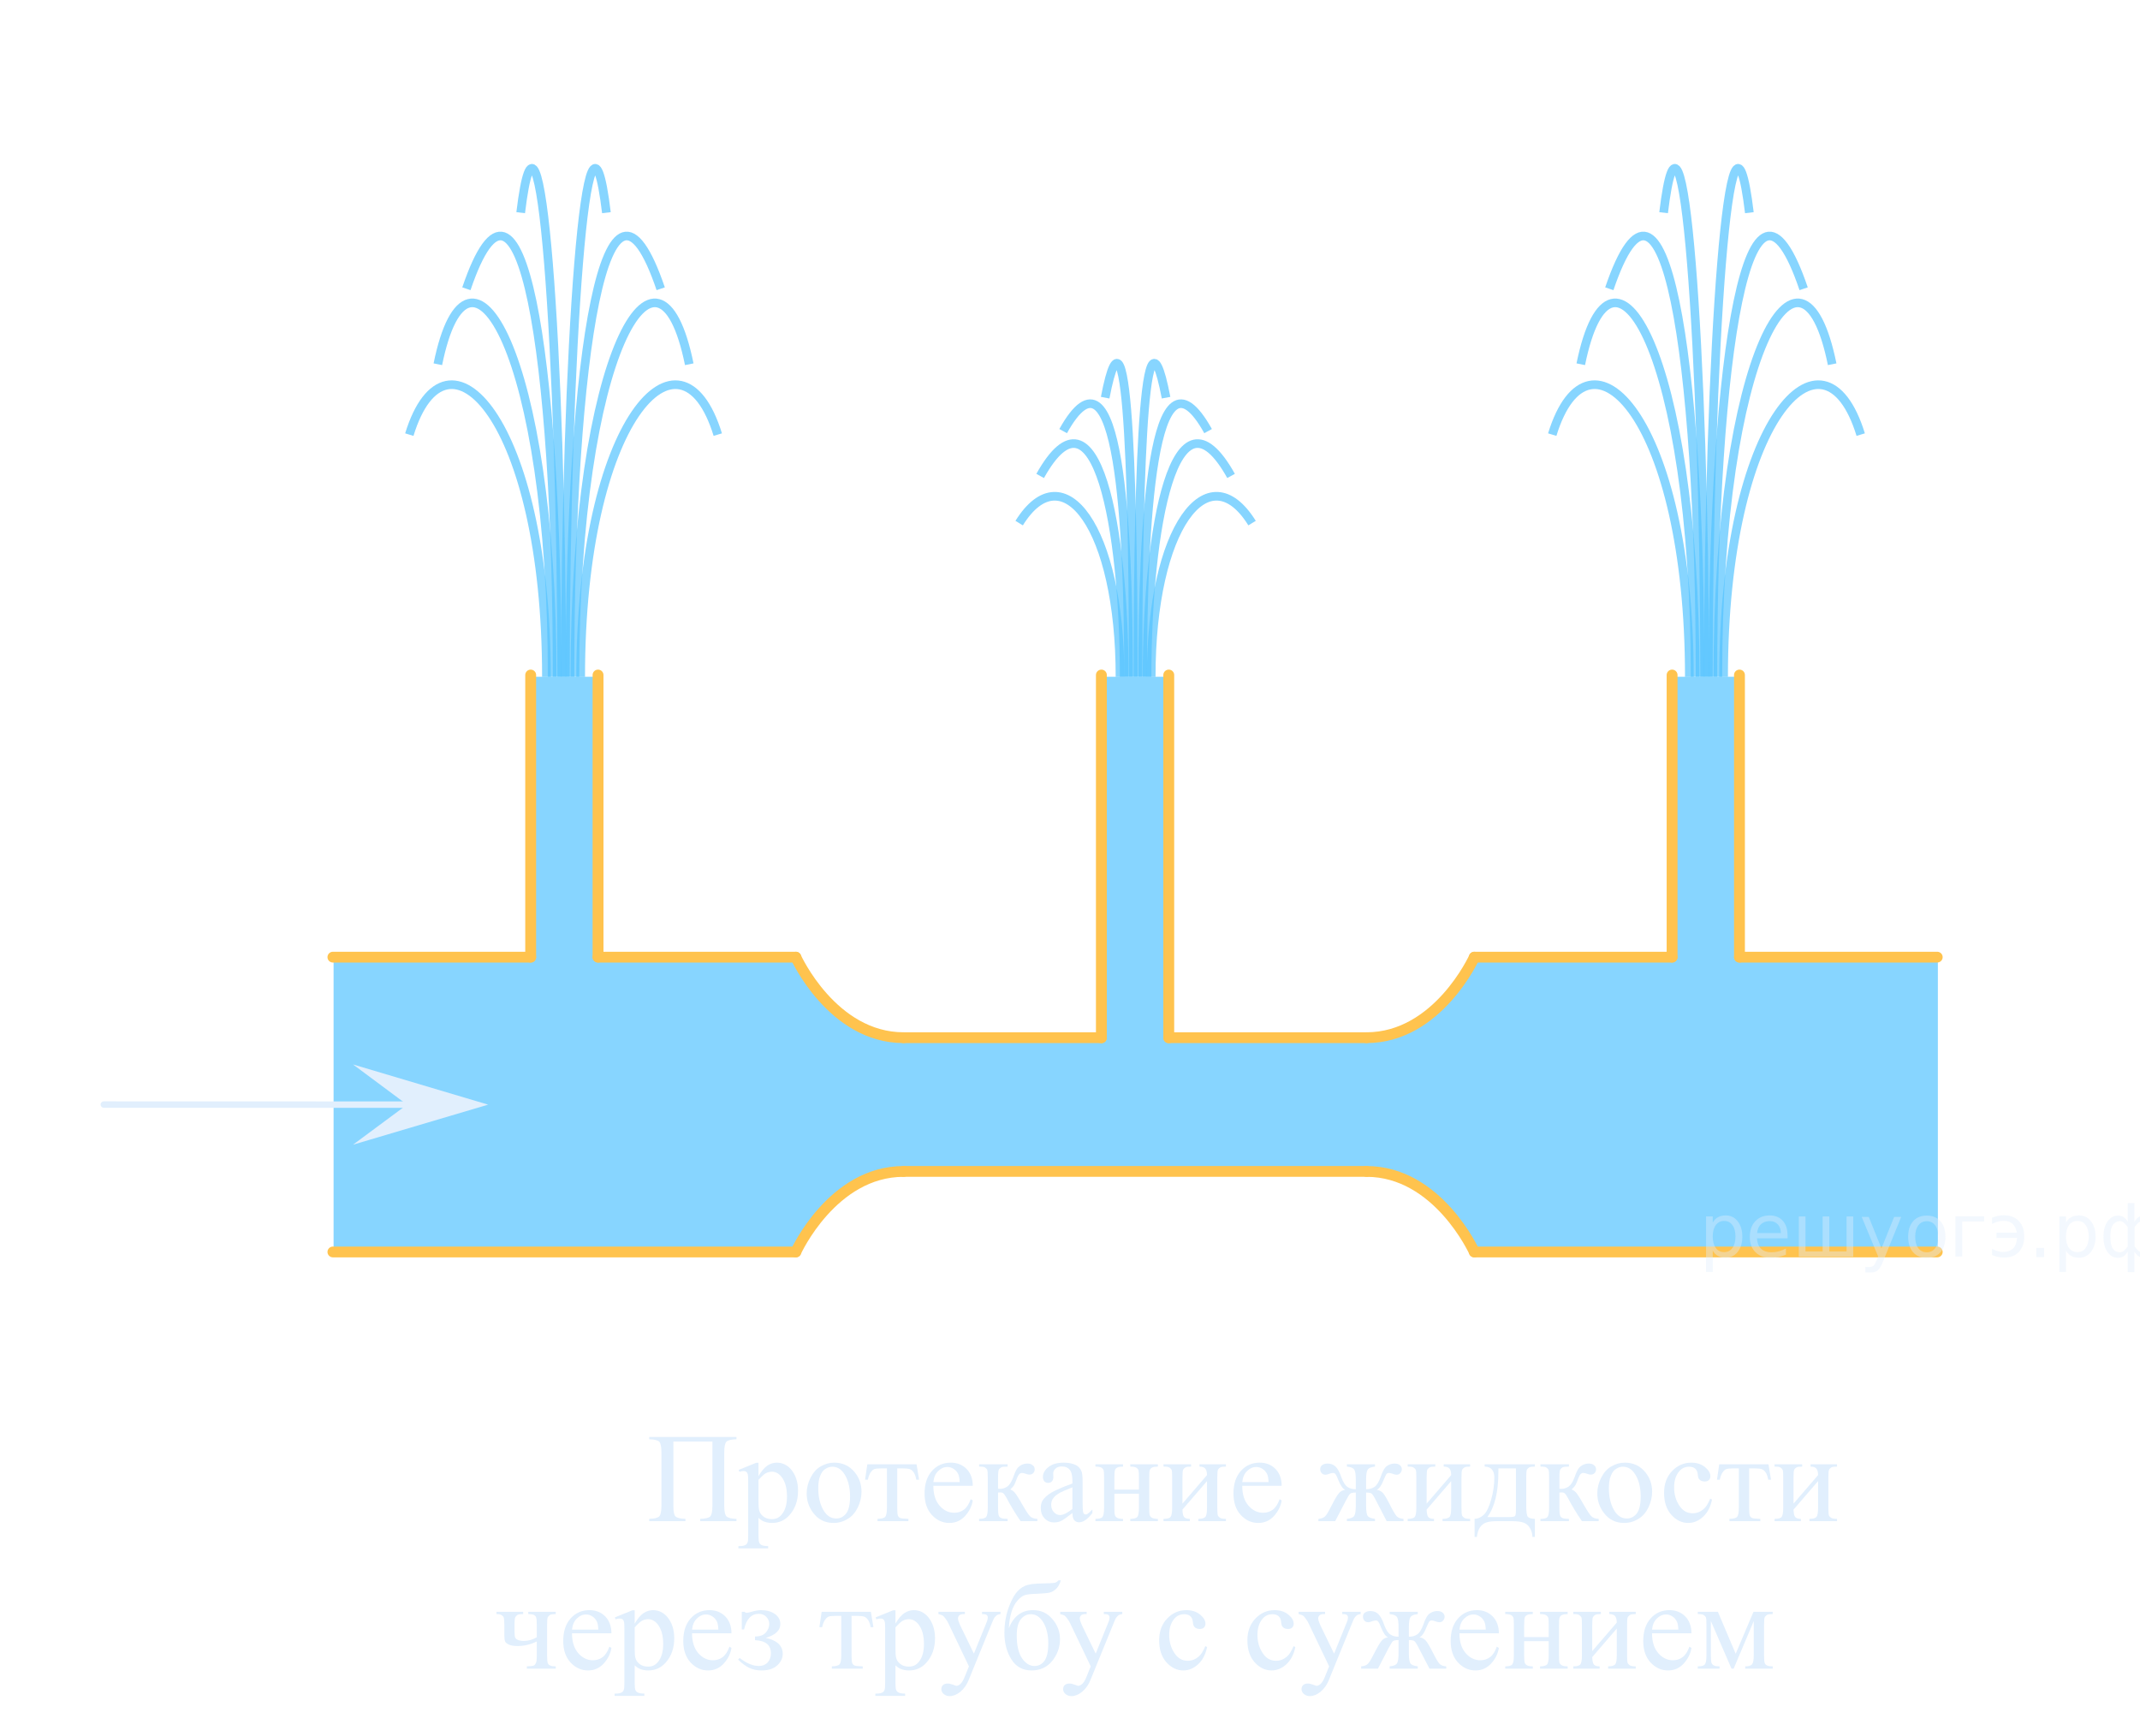
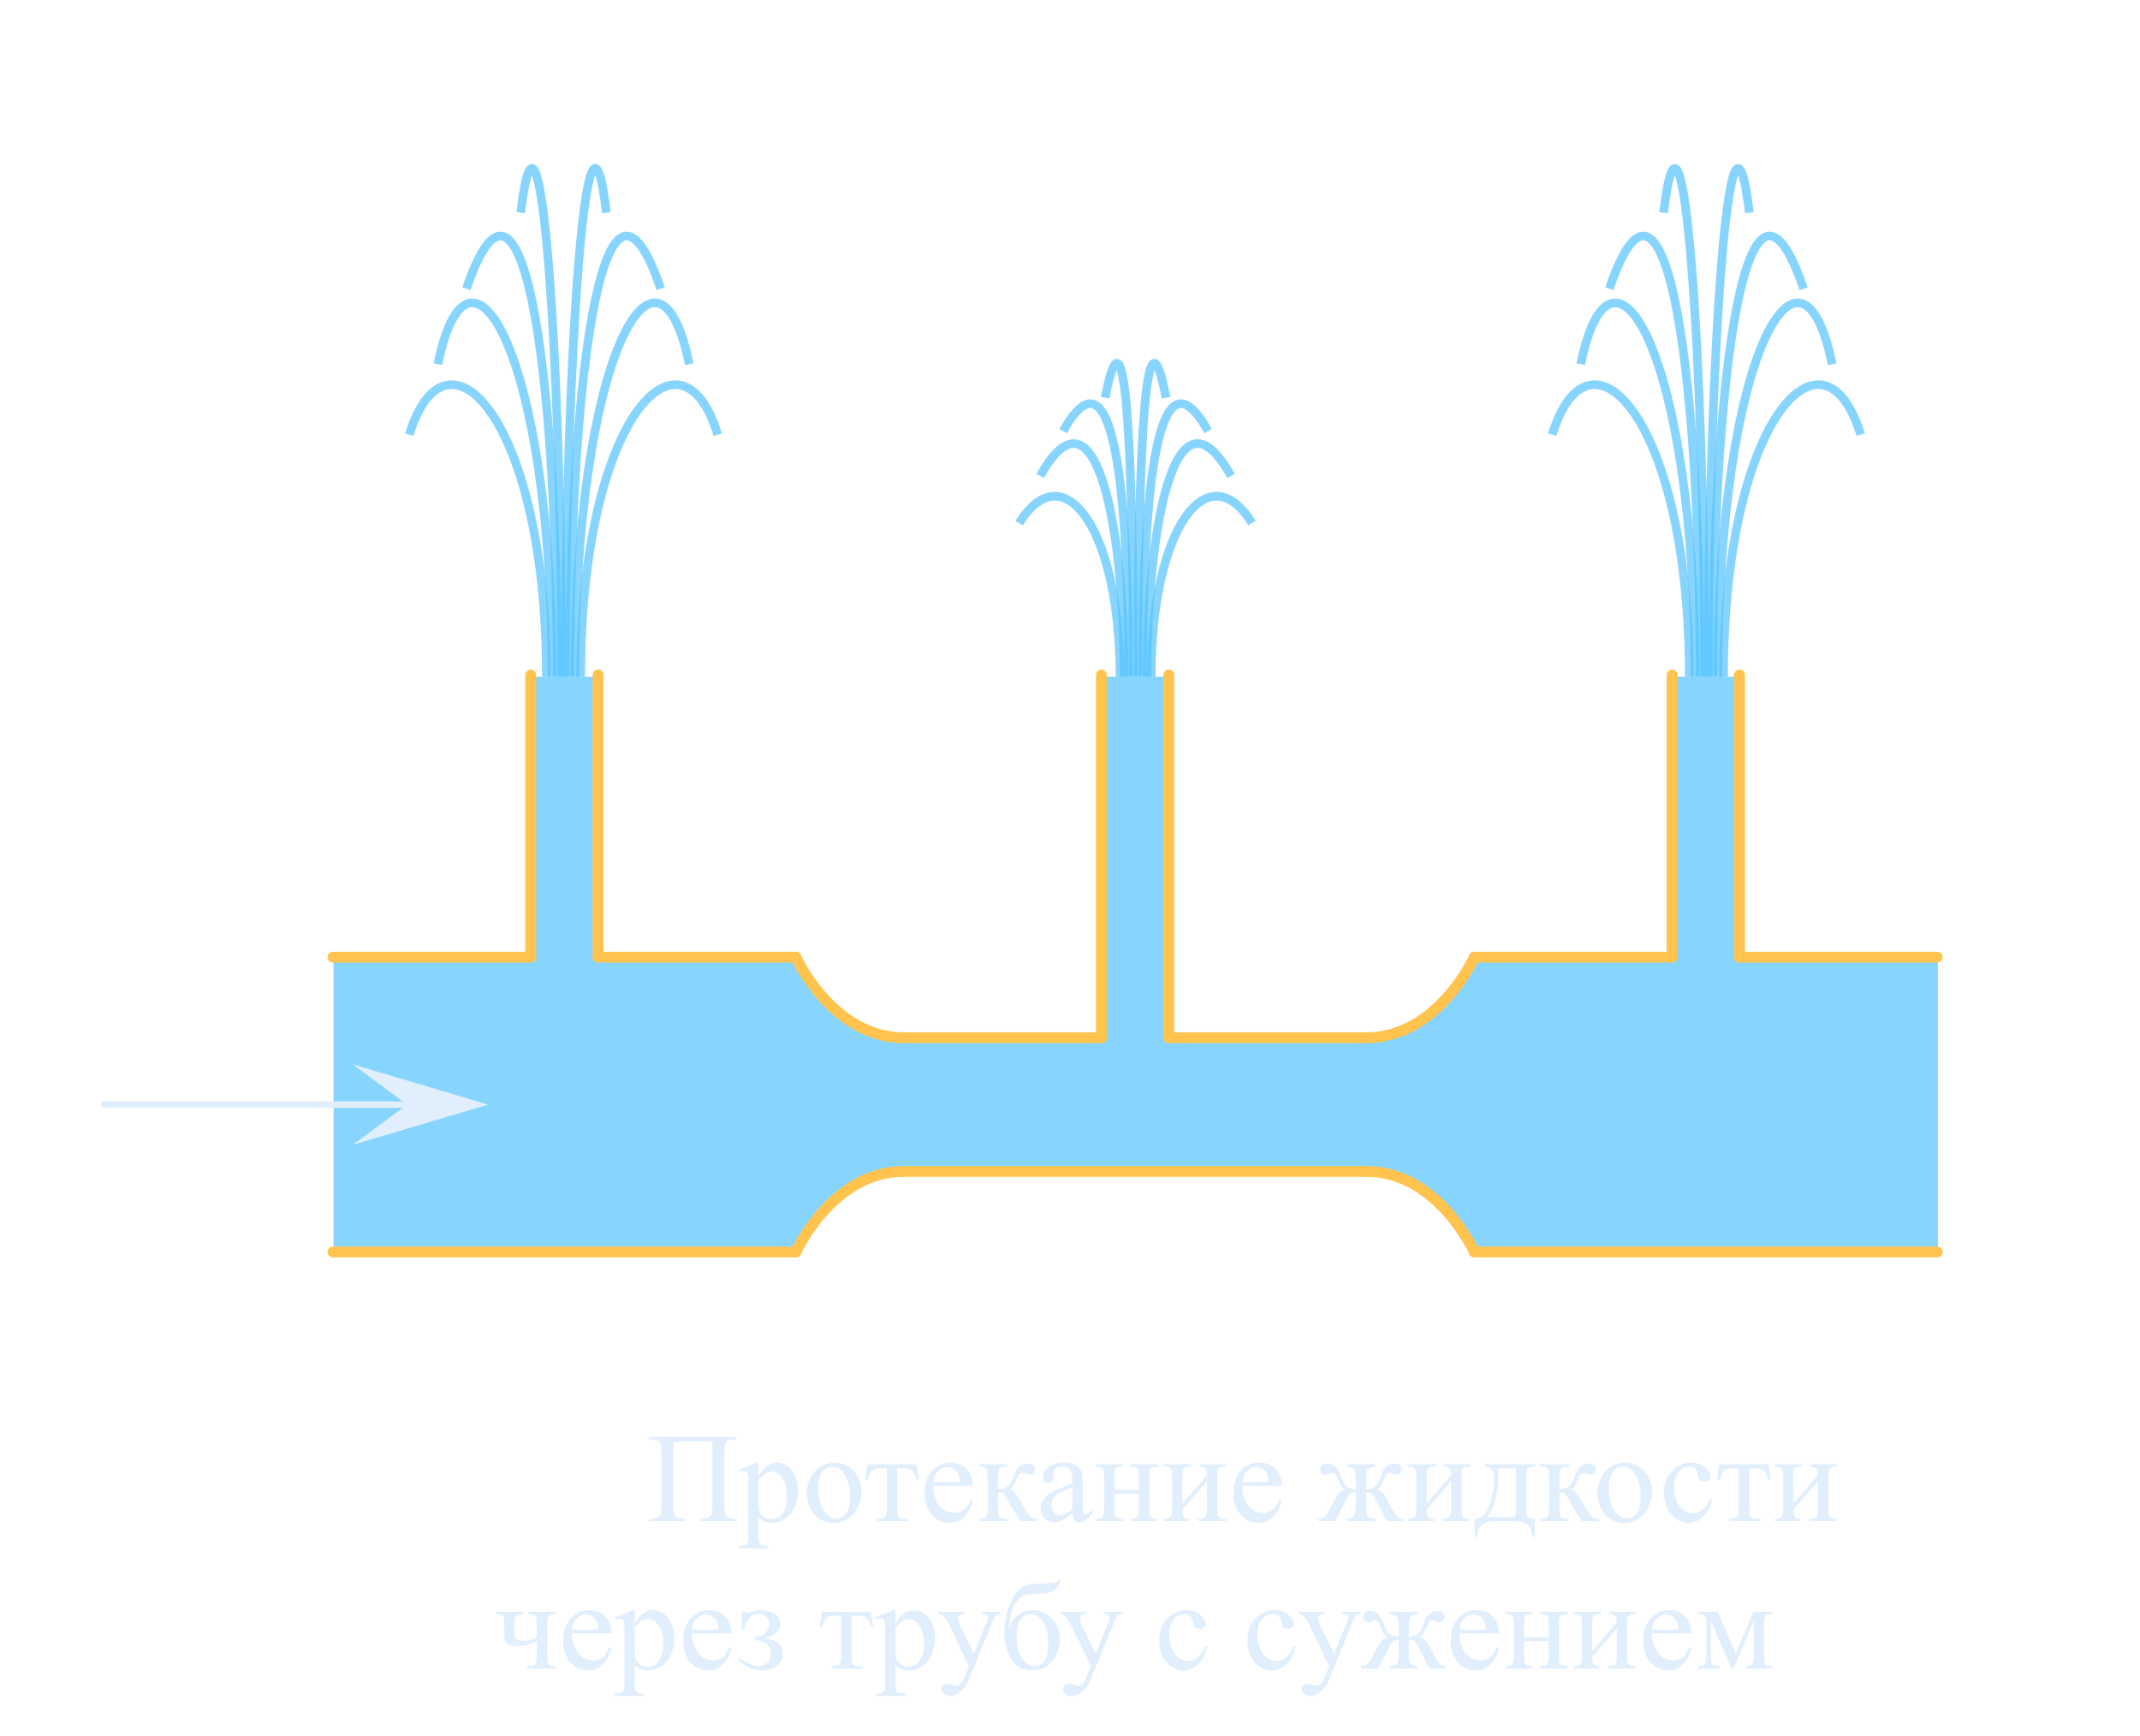
<svg xmlns="http://www.w3.org/2000/svg" xmlns:xlink="http://www.w3.org/1999/xlink" version="1.1" width="555" height="450" viewBox="0 0 185 150" fill="#e1effd">
  <defs>
    <clipPath id="clip_1">
      <path transform="matrix(1,0,0,-1,-200,596.92)" d="M200 446.92H385V596.92H200Z" clip-rule="evenodd" />
    </clipPath>
    <clipPath id="clip_2">
      <path transform="matrix(.24,0,0,.24,-200,-245)" d="M118.75 118.75H2362.793V3390.82H118.75Z" clip-rule="evenodd" />
    </clipPath>
    <clipPath id="clip_3">
      <path transform="matrix(.24,0,0,.24,-200,-245)" d="M118.75 118.75H2362.793V3390.82H118.75Z" />
    </clipPath>
    <clipPath id="clip_4">
      <path transform="matrix(.24,0,0,.24,-200,-245)" d="M503.125 170.312C503.125 167.204 503.72 164.215 504.909 161.343 506.098 158.472 507.792 155.937 509.99 153.74 512.187 151.542 514.722 149.848 517.593 148.659 520.465 147.47 523.454 146.875 526.562 146.875 529.67 146.875 532.66 147.47 535.532 148.659 538.403 149.848 540.938 151.542 543.135 153.74 545.333 155.937 547.026 158.472 548.216 161.343 549.405 164.215 550 167.204 550 170.312 550 173.421 549.405 176.41 548.216 179.282 547.026 182.153 545.333 184.688 543.135 186.885 540.938 189.083 538.403 190.777 535.532 191.966 532.66 193.155 529.67 193.75 526.562 193.75 523.454 193.75 520.465 193.155 517.593 191.966 514.722 190.777 512.187 189.083 509.99 186.885 507.792 184.688 506.098 182.153 504.909 179.282 503.72 176.41 503.125 173.421 503.125 170.312Z" />
    </clipPath>
    <clipPath id="clip_5">
      <path transform="matrix(.24,0,0,.24,-200,-245)" d="M118.75 118.75H2362.793V3390.82H118.75Z" clip-rule="evenodd" />
    </clipPath>
    <clipPath id="clip_6">
      <path transform="matrix(.24,0,0,.24,-200,-245)" d="M1018.75 675H1465.625V781.25H1018.75Z" clip-rule="evenodd" />
    </clipPath>
    <clipPath id="clip_7">
      <path transform="matrix(.24,0,0,.24,-200,-245)" d="M118.75 118.75H2362.793V3390.82H118.75Z" clip-rule="evenodd" />
    </clipPath>
    <clipPath id="clip_8">
      <path transform="matrix(.24,0,0,.24,-200,-245)" d="M850 1056.25H1634.375V1496.875H850Z" clip-rule="evenodd" />
    </clipPath>
    <clipPath id="clip_9">
      <path transform="matrix(.24,0,0,.24,-200,-245)" d="M118.75 118.75H2362.793V3390.82H118.75Z" clip-rule="evenodd" />
    </clipPath>
    <path id="font_10_585" d="M.515 .626H.208V.121C.208 .077 .213 .049 .224 .038 .236 .026 .262 .019 .303 .018V0H.018V.018C.059 .019 .085 .026 .097 .038 .108 .049 .114 .077 .114 .121V.542C.114 .585 .108 .613 .097 .625 .085 .636 .059 .643 .018 .644V.662H.704V.644C.663 .643 .637 .636 .625 .625 .614 .613 .608 .585 .608 .542V.121C.608 .077 .614 .049 .625 .038 .637 .026 .663 .019 .704 .018V0H.419V.018C.46 .019 .486 .026 .498 .037 .509 .049 .515 .077 .515 .121V.626Z" />
    <path id="font_10_618" d="M-.001 .403 .137 .459H.155V.354C.178 .394 .202 .421 .225 .437 .248 .452 .273 .46 .298 .46 .343 .46 .381 .442 .411 .407 .447 .364 .466 .308 .466 .239 .466 .162 .444 .099 .399 .048 .363 .007 .317-.014 .262-.014 .238-.014 .217-.01 .199-.003 .186 .001 .172 .011 .155 .026V-.11C.155-.141 .157-.16 .161-.169 .165-.177 .171-.184 .18-.188 .19-.193 .207-.196 .231-.196V-.214H-.003V-.196H.009C.027-.196 .042-.193 .055-.186 .061-.182 .066-.176 .069-.168 .073-.16 .074-.14 .074-.107V.316C.074 .345 .073 .363 .07 .371 .068 .379 .064 .385 .058 .389 .052 .393 .044 .394 .035 .394 .027 .394 .017 .392 .005 .388L-.001 .403M.155 .325V.158C.155 .122 .157 .098 .16 .087 .164 .068 .175 .051 .193 .037 .211 .023 .233 .016 .26 .016 .293 .016 .319 .028 .339 .054 .366 .087 .379 .133 .379 .194 .379 .262 .364 .314 .334 .351 .313 .376 .288 .389 .26 .389 .244 .389 .229 .385 .213 .377 .202 .372 .182 .354 .155 .325Z" />
    <path id="font_10_616" d="M.25 .46C.318 .46 .372 .434 .413 .383 .448 .339 .465 .289 .465 .232 .465 .192 .456 .151 .437 .11 .417 .069 .391 .038 .357 .018 .323-.003 .286-.014 .245-.014 .177-.014 .124 .013 .084 .067 .05 .112 .034 .163 .034 .219 .034 .26 .044 .301 .064 .341 .085 .382 .111 .412 .145 .431 .178 .45 .213 .46 .25 .46M.235 .428C.218 .428 .2 .423 .183 .412 .165 .402 .151 .384 .141 .358 .13 .333 .125 .3 .125 .259 .125 .194 .137 .138 .163 .091 .189 .044 .223 .021 .266 .021 .297 .021 .323 .034 .344 .06 .364 .086 .375 .13 .375 .194 .375 .273 .357 .335 .323 .381 .3 .412 .271 .428 .235 .428Z" />
    <path id="font_10_3" d="M0 0Z" />
    <path id="font_10_620" d="M.024 .447H.411L.431 .326H.409C.405 .35 .398 .369 .389 .383 .38 .396 .37 .405 .358 .409 .346 .413 .326 .415 .298 .415H.259V.105C.259 .072 .261 .051 .265 .042 .269 .033 .276 .027 .285 .024 .294 .021 .315 .019 .347 .018V0H.104V.018C.135 .019 .155 .024 .164 .033 .173 .043 .178 .067 .178 .105V.415H.138C.11 .415 .091 .413 .081 .41 .07 .407 .061 .398 .052 .386 .042 .373 .034 .353 .028 .326H.006L.024 .447Z" />
    <path id="font_10_607" d="M.106 .278C.106 .212 .122 .16 .155 .122 .187 .085 .226 .066 .27 .066 .299 .066 .324 .074 .346 .09 .368 .106 .386 .134 .4 .173L.416 .163C.409 .118 .389 .078 .356 .041 .323 .005 .282-.014 .232-.014 .179-.014 .133 .007 .094 .049 .056 .091 .037 .147 .037 .217 .037 .294 .057 .353 .096 .396 .135 .439 .184 .46 .244 .46 .294 .46 .335 .443 .367 .411 .399 .378 .416 .334 .416 .278H.106M.106 .307H.313C.312 .335 .308 .355 .303 .367 .295 .385 .283 .4 .267 .41 .251 .421 .234 .426 .216 .426 .189 .426 .165 .415 .144 .394 .122 .373 .11 .344 .106 .307Z" />
    <path id="font_10_612" d="M.48 0H.348C.307 .06 .27 .121 .237 .184 .229 .198 .222 .209 .216 .216 .209 .223 .201 .226 .189 .226 .186 .226 .179 .226 .171 .225V.105C.171 .073 .173 .052 .177 .043 .18 .034 .187 .028 .197 .024 .207 .02 .223 .018 .246 .018V0H.022V.018C.051 .018 .07 .023 .078 .034 .086 .045 .09 .068 .09 .105V.343C.09 .378 .089 .398 .085 .405 .081 .411 .076 .417 .068 .422 .061 .427 .046 .429 .022 .429V.447H.246V.429C.219 .429 .202 .427 .196 .423 .19 .419 .184 .415 .179 .409 .174 .403 .171 .381 .171 .343V.255C.178 .254 .183 .254 .186 .254 .206 .254 .225 .26 .242 .271 .259 .282 .275 .306 .289 .342 .301 .377 .312 .4 .32 .412 .328 .424 .34 .434 .355 .442 .37 .449 .385 .453 .401 .453 .419 .453 .433 .449 .443 .44 .454 .432 .459 .421 .459 .407 .459 .396 .455 .386 .448 .378 .44 .37 .43 .366 .417 .366 .409 .366 .4 .368 .39 .372 .376 .377 .366 .379 .358 .379 .343 .379 .331 .367 .321 .341 .31 .311 .302 .292 .297 .283 .292 .275 .282 .263 .267 .249 .277 .246 .288 .239 .3 .227 .312 .214 .334 .18 .366 .123 .392 .078 .411 .049 .424 .037 .437 .025 .456 .019 .48 .018V0Z" />
    <path id="font_10_602" d="M.285 .064C.239 .029 .21 .008 .198 .003 .181-.006 .162-.01 .142-.01 .111-.01 .086 .001 .066 .022 .046 .043 .036 .071 .036 .105 .036 .127 .041 .146 .05 .162 .064 .184 .087 .205 .12 .225 .153 .244 .208 .268 .285 .296V.313C.285 .358 .278 .389 .263 .405 .249 .422 .229 .43 .202 .43 .181 .43 .165 .425 .153 .414 .14 .403 .134 .39 .134 .376L.135 .347C.135 .333 .131 .321 .124 .313 .116 .305 .106 .301 .094 .301 .082 .301 .072 .305 .064 .313 .057 .322 .053 .333 .053 .348 .053 .376 .067 .402 .096 .425 .124 .448 .165 .46 .216 .46 .256 .46 .289 .453 .314 .44 .333 .43 .347 .414 .356 .393 .362 .379 .365 .35 .365 .307V.155C.365 .113 .366 .086 .368 .077 .369 .067 .372 .061 .376 .058 .379 .054 .384 .053 .389 .053 .394 .053 .398 .054 .402 .056 .409 .06 .422 .072 .442 .092V.064C.405 .016 .371-.009 .337-.009 .321-.009 .309-.003 .299 .008 .29 .019 .285 .038 .285 .064M.285 .096V.266C.236 .247 .204 .233 .189 .225 .164 .211 .145 .196 .134 .18 .123 .165 .118 .148 .118 .129 .118 .106 .125 .086 .139 .071 .153 .056 .169 .048 .187 .048 .212 .048 .244 .064 .285 .096Z" />
    <path id="font_10_615" d="M.171 .248H.364V.343C.364 .371 .363 .39 .361 .398 .359 .407 .353 .414 .344 .42 .335 .426 .319 .429 .296 .429V.447H.513V.429C.493 .429 .478 .427 .469 .422 .459 .418 .453 .411 .45 .403 .446 .394 .445 .374 .445 .343V.105C.445 .077 .446 .058 .448 .049 .451 .04 .457 .032 .466 .027 .476 .021 .491 .018 .513 .018V0H.296V.018C.323 .018 .341 .023 .351 .033 .36 .043 .364 .067 .364 .105V.216H.171V.105C.171 .077 .172 .058 .175 .049 .177 .04 .183 .032 .192 .027 .202 .021 .217 .018 .239 .018V0H.022V.018C.051 .018 .07 .023 .078 .034 .086 .045 .09 .068 .09 .105V.343C.09 .371 .089 .39 .087 .399 .084 .408 .078 .415 .069 .421 .059 .426 .044 .429 .022 .429V.447H.239V.429C.219 .429 .204 .427 .195 .422 .185 .418 .179 .411 .176 .403 .173 .394 .171 .374 .171 .343V.248Z" />
    <path id="font_10_610" d="M.171 .138 .364 .362C.364 .387 .359 .404 .35 .414 .341 .424 .326 .429 .305 .429V.447H.513V.429C.491 .429 .476 .427 .469 .423 .461 .418 .455 .413 .451 .406 .447 .4 .445 .379 .445 .343V.105C.445 .071 .447 .05 .45 .043 .454 .037 .459 .031 .467 .026 .475 .021 .49 .018 .513 .018V0H.296V.018C.323 .018 .341 .023 .351 .033 .36 .043 .364 .067 .364 .105V.315L.171 .091C.172 .064 .175 .045 .183 .034 .19 .024 .205 .018 .229 .018V0H.022V.018C.051 .018 .07 .023 .078 .034 .086 .045 .09 .068 .09 .105V.343C.09 .378 .089 .398 .085 .405 .081 .411 .076 .417 .068 .422 .061 .427 .046 .429 .022 .429V.447H.239V.429C.217 .429 .202 .427 .195 .423 .187 .418 .181 .413 .177 .406 .173 .4 .171 .378 .171 .343V.138Z" />
    <path id="font_10_608" d="M.235 0V.018C.266 .021 .285 .029 .293 .042 .301 .055 .305 .082 .305 .123V.225C.284 .225 .269 .222 .262 .217 .255 .212 .244 .194 .227 .162L.143 0H.011V.018C.034 .02 .051 .026 .063 .037 .075 .049 .09 .074 .11 .114 .141 .175 .163 .212 .177 .225 .191 .238 .206 .245 .222 .246 .202 .255 .184 .282 .166 .327 .158 .348 .151 .363 .146 .369 .141 .376 .134 .379 .126 .379 .119 .379 .111 .377 .101 .374 .086 .368 .075 .365 .067 .365 .054 .365 .044 .369 .036 .378 .029 .387 .025 .397 .025 .409 .025 .423 .031 .434 .042 .442 .053 .449 .067 .453 .082 .453 .109 .453 .13 .445 .146 .429 .162 .414 .178 .385 .192 .344 .206 .306 .222 .28 .24 .269 .257 .257 .279 .251 .305 .251V.324C.305 .367 .301 .394 .292 .406 .284 .419 .265 .426 .235 .429V.447H.456V.429C.426 .426 .407 .418 .399 .406 .39 .393 .386 .366 .386 .324V.251C.412 .251 .434 .257 .451 .269 .469 .28 .485 .306 .499 .344 .516 .395 .534 .425 .553 .436 .573 .448 .591 .453 .608 .453 .627 .453 .642 .449 .652 .44 .662 .431 .667 .421 .667 .409 .667 .397 .663 .387 .655 .378 .648 .369 .638 .365 .625 .365 .616 .365 .605 .368 .59 .374 .58 .377 .572 .379 .567 .379 .557 .379 .55 .376 .545 .369 .541 .363 .534 .348 .525 .327 .508 .282 .489 .255 .469 .246 .486 .245 .502 .237 .516 .224 .53 .21 .551 .174 .58 .116 .601 .075 .617 .049 .628 .037 .64 .026 .657 .02 .68 .018V0H.548L.464 .162C.448 .194 .436 .212 .429 .217 .422 .222 .408 .225 .386 .225V.123C.386 .076 .391 .048 .401 .038 .41 .028 .429 .022 .456 .018V0H.235Z" />
    <path id="font_10_606" d="M.092 .447H.487V.429C.465 .429 .45 .427 .443 .423 .435 .418 .43 .413 .425 .406 .421 .4 .419 .379 .419 .343V.121C.419 .075 .423 .046 .431 .035 .439 .025 .458 .019 .487 .018V-.124H.468C.467-.097 .46-.074 .448-.054 .437-.034 .42-.02 .399-.012 .378-.004 .347 0 .305 0H.19C.154 0 .126-.003 .106-.01 .086-.016 .069-.029 .055-.049 .042-.069 .034-.094 .031-.124H.013V.018C.039 .019 .064 .03 .085 .05 .107 .07 .126 .11 .143 .169 .16 .228 .168 .286 .168 .343 .168 .399 .143 .428 .092 .429V.447M.2 .415V.388C.2 .229 .171 .11 .113 .032H.279C.309 .032 .326 .035 .331 .04 .336 .045 .338 .063 .338 .096V.415H.2Z" />
    <path id="font_10_619" d="M.411 .17C.399 .111 .375 .066 .34 .034 .305 .002 .266-.014 .224-.014 .173-.014 .129 .008 .091 .05 .053 .093 .034 .15 .034 .223 .034 .293 .055 .35 .097 .394 .139 .438 .189 .46 .248 .46 .292 .46 .328 .448 .356 .425 .384 .402 .398 .378 .398 .353 .398 .341 .394 .331 .386 .323 .378 .315 .367 .312 .353 .312 .334 .312 .319 .318 .31 .33 .304 .337 .3 .35 .299 .369 .297 .388 .29 .403 .279 .413 .267 .423 .252 .428 .231 .428 .199 .428 .173 .416 .153 .392 .126 .36 .113 .318 .113 .265 .113 .212 .126 .165 .153 .124 .179 .083 .214 .062 .259 .062 .291 .062 .319 .073 .345 .095 .363 .11 .38 .137 .397 .177L.411 .17Z" />
    <path id="font_10_625" d="M.332 .247V.343C.332 .374 .33 .394 .327 .403 .324 .412 .318 .418 .308 .423 .299 .427 .284 .429 .265 .429V.447H.481V.429C.459 .429 .444 .427 .437 .423 .429 .418 .424 .413 .419 .406 .415 .4 .413 .379 .413 .343V.105C.413 .074 .415 .054 .418 .045 .421 .036 .427 .029 .437 .025 .446 .02 .461 .018 .481 .018V0H.254V.018C.28 .019 .297 .021 .305 .023 .313 .026 .319 .032 .324 .042 .33 .052 .332 .073 .332 .105V.214C.284 .19 .234 .178 .181 .178 .152 .178 .129 .181 .113 .189 .097 .196 .087 .205 .083 .214 .079 .224 .077 .239 .077 .261V.343C.077 .372 .075 .391 .073 .4 .07 .409 .064 .416 .055 .421 .046 .427 .033 .429 .015 .429V.447H.225V.429C.203 .429 .189 .427 .181 .423 .174 .418 .168 .413 .164 .406 .159 .4 .157 .379 .157 .343V.288C.157 .266 .159 .252 .162 .245 .165 .237 .172 .231 .183 .226 .195 .221 .21 .218 .231 .218 .266 .218 .3 .228 .332 .247Z" />
    <path id="font_10_609" d="M.041 .308V.447H.062C.067 .442 .074 .439 .081 .439 .087 .439 .099 .442 .117 .447 .148 .456 .173 .46 .193 .46 .236 .46 .272 .45 .301 .43 .329 .41 .344 .384 .344 .351 .344 .301 .306 .264 .229 .242 .318 .223 .363 .181 .363 .116 .363 .082 .348 .052 .32 .026 .291-.001 .25-.014 .195-.014 .159-.014 .128-.007 .1 .006 .073 .019 .044 .04 .012 .071L.024 .084C.078 .042 .128 .021 .176 .021 .204 .021 .226 .03 .244 .048 .261 .067 .27 .091 .27 .121 .27 .186 .228 .22 .145 .224V.253C.184 .253 .212 .263 .23 .284 .248 .305 .257 .328 .257 .352 .257 .373 .249 .391 .234 .407 .219 .423 .199 .431 .174 .431 .116 .431 .077 .39 .059 .308H.041Z" />
    <path id="font_10_621" d="M.006 .447H.214V.429H.204C.189 .429 .178 .426 .171 .42 .164 .413 .16 .405 .16 .396 .16 .383 .166 .366 .176 .343L.285 .118 .385 .365C.391 .378 .394 .391 .394 .404 .394 .41 .392 .415 .39 .417 .388 .421 .383 .424 .378 .426 .372 .428 .363 .429 .349 .429V.447H.494V.429C.482 .428 .473 .425 .466 .421 .46 .417 .453 .41 .445 .399 .442 .395 .436 .382 .428 .362L.246-.084C.229-.128 .205-.16 .177-.183 .149-.205 .121-.216 .095-.216 .076-.216 .06-.21 .047-.199 .035-.188 .029-.176 .029-.162 .029-.148 .033-.137 .042-.129 .051-.121 .063-.117 .079-.117 .09-.117 .104-.12 .123-.127 .136-.132 .144-.135 .147-.135 .157-.135 .168-.13 .179-.12 .191-.109 .203-.09 .214-.061L.246 .018 .085 .355C.081 .365 .073 .378 .062 .393 .054 .404 .047 .412 .042 .416 .035 .421 .022 .425 .006 .429V.447Z" />
    <path id="font_10_603" d="M.073 .319C.111 .413 .174 .46 .263 .46 .325 .46 .376 .437 .415 .39 .455 .344 .475 .291 .475 .231 .475 .169 .455 .113 .415 .062 .375 .012 .32-.014 .252-.014 .182-.014 .129 .015 .093 .073 .056 .131 .038 .201 .038 .284 .038 .349 .048 .409 .066 .465 .085 .52 .105 .562 .126 .59 .147 .618 .171 .638 .198 .65 .226 .663 .274 .67 .343 .67 .393 .671 .423 .673 .434 .675 .444 .677 .454 .684 .463 .694H.482C.472 .662 .459 .64 .443 .626 .428 .612 .412 .603 .394 .598 .376 .594 .345 .591 .3 .589 .251 .588 .217 .584 .198 .578 .18 .572 .16 .558 .14 .534 .12 .511 .104 .48 .093 .443 .082 .405 .075 .364 .073 .319M.246 .428C.214 .428 .187 .414 .166 .387 .145 .36 .135 .318 .135 .26 .135 .181 .149 .122 .177 .081 .205 .041 .237 .021 .274 .021 .308 .021 .334 .035 .354 .063 .373 .091 .383 .136 .383 .198 .383 .264 .37 .319 .345 .362 .319 .406 .286 .428 .246 .428Z" />
    <path id="font_10_614" d="M.32 .117 .46 .447H.611V.429C.589 .429 .574 .427 .567 .423 .559 .418 .554 .413 .549 .406 .545 .4 .543 .379 .543 .343V.105C.543 .074 .545 .054 .548 .045 .551 .036 .557 .029 .567 .025 .576 .02 .591 .018 .611 .018V0H.395V.018C.421 .018 .439 .023 .448 .033 .457 .043 .462 .067 .462 .105V.374L.304 0H.287L.125 .374V.105C.125 .074 .127 .054 .13 .045 .134 .036 .14 .029 .149 .025 .159 .02 .174 .018 .193 .018V0H.022V.018C.051 .018 .07 .023 .078 .034 .086 .045 .09 .068 .09 .105V.343C.09 .378 .089 .398 .085 .405 .081 .411 .076 .417 .068 .422 .061 .427 .046 .429 .022 .429V.447H.18L.32 .117Z" />
    <clipPath id="clip_11">
      <path transform="matrix(.24,0,0,.24,-200,-245)" d="M0 62.5H393.75V100H0Z" clip-rule="evenodd" />
    </clipPath>
    <clipPath id="clip_12">
      <path transform="matrix(.24,0,0,.24,-200,-245)" d="M393.75 62.5H2478.125V100H393.75Z" clip-rule="evenodd" />
    </clipPath>
    <clipPath id="clip_13">
      <path transform="matrix(.24,0,0,.24,-200,-245)" d="M0 3409.375H2290.625V3446.875H0Z" clip-rule="evenodd" />
    </clipPath>
    <clipPath id="clip_14">
      <path transform="matrix(.24,0,0,.24,-200,-245)" d="M2290.625 3409.375H2478.125V3446.875H2290.625Z" clip-rule="evenodd" />
    </clipPath>
  </defs>
  <g clip-path="url(#clip_1)">
    <g clip-path="url(#clip_2)">
</g>
    <g clip-path="url(#clip_3)">
      <g clip-path="url(#clip_4)">
</g>
    </g>
    <g clip-path="url(#clip_5)">
</g>
    <g clip-path="url(#clip_6)">
</g>
    <g clip-path="url(#clip_7)">
</g>
    <g clip-path="url(#clip_8)">
      <path transform="matrix(.7521575,0,0,.7461069,-11.24248,8.501404)" d="M53.287 99.709H76.017V67.02H83.757V99.708H106.489V99.71C106.489 99.71 110.678 109.04 118.877 109.04H141.608V109.056 67.02H149.352V109.056 109.04H172.081C180.282 109.04 184.473 99.71 184.473 99.71V99.708H207.198 207.202V67.02H214.946C214.946 67.02 214.946 99.708 214.948 99.708H237.675V133.867H184.475C184.475 133.867 180.286 124.536 172.083 124.536H118.878C110.681 124.536 106.49 133.867 106.49 133.867H53.287" fill="#54c4ff" fill-opacity=".7" />
      <path transform="matrix(.7521575,0,0,.7461069,-11.24248,8.501404)" stroke-width="1.25" stroke-linecap="round" stroke-linejoin="round" fill="none" stroke="#ffc34e" d="M53.211 99.504H75.941" />
      <path transform="matrix(.7521575,0,0,.7461069,-11.24248,8.501404)" stroke-width="1.25" stroke-linecap="round" stroke-linejoin="round" fill="none" stroke="#ffc34e" d="M106.415 133.663H53.211" />
      <path transform="matrix(.7521575,0,0,.7461069,-11.24248,8.501404)" stroke-width="1.25" stroke-linecap="round" stroke-linejoin="round" fill="none" stroke="#ffc34e" d="M83.682 99.504H106.415" />
      <path transform="matrix(.7521575,0,0,.7461069,-11.24248,8.501404)" stroke-width="1.25" stroke-linecap="round" stroke-linejoin="round" fill="none" stroke="#ffc34e" d="M184.397 99.504H207.123" />
      <path transform="matrix(.7521575,0,0,.7461069,-11.24248,8.501404)" stroke-width="1.25" stroke-linecap="round" stroke-linejoin="round" fill="none" stroke="#ffc34e" d="M237.599 133.663H184.397" />
      <path transform="matrix(.7521575,0,0,.7461069,-11.24248,8.501404)" stroke-width="1.25" stroke-linecap="round" stroke-linejoin="round" fill="none" stroke="#ffc34e" d="M214.872 99.504H237.599" />
      <path transform="matrix(.7521575,0,0,.7461069,-11.24248,8.501404)" stroke-width="1.25" stroke-linecap="round" stroke-linejoin="round" fill="none" stroke="#ffc34e" d="M172.007 124.332H118.802" />
      <path transform="matrix(.7521575,0,0,.7461069,-11.24248,8.501404)" stroke-width="1.25" stroke-linecap="round" stroke-linejoin="round" fill="none" stroke="#ffc34e" d="M149.277 108.836H172.007" />
      <path transform="matrix(.7521575,0,0,.7461069,-11.24248,8.501404)" stroke-width="1.25" stroke-linecap="round" stroke-linejoin="round" fill="none" stroke="#ffc34e" d="M118.802 108.836H141.534" />
      <path transform="matrix(.7521575,0,0,.7461069,-11.24248,8.501404)" stroke-width="1.25" stroke-linecap="round" stroke-linejoin="round" fill="none" stroke="#ffc34e" d="M106.415 133.663C106.415 133.663 110.604 124.332 118.804 124.332" />
      <path transform="matrix(.7521575,0,0,.7461069,-11.24248,8.501404)" stroke-width="1.25" stroke-linecap="round" stroke-linejoin="round" fill="none" stroke="#ffc34e" d="M106.415 99.506C106.415 99.506 110.604 108.836 118.804 108.836" />
      <path transform="matrix(.7521575,0,0,.7461069,-11.24248,8.501404)" stroke-width="1.25" stroke-linecap="round" stroke-linejoin="round" fill="none" stroke="#ffc34e" d="M184.398 133.663C184.398 133.663 180.208 124.332 172.006 124.332" />
      <path transform="matrix(.7521575,0,0,.7461069,-11.24248,8.501404)" stroke-width="1.25" stroke-linecap="round" stroke-linejoin="round" fill="none" stroke="#ffc34e" d="M184.398 99.506C184.398 99.506 180.208 108.836 172.006 108.836" />
      <path transform="matrix(.7521575,0,0,.7461069,-11.24248,8.501404)" stroke-width="1.25" stroke-linecap="round" stroke-linejoin="round" fill="none" stroke="#ffc34e" d="M83.682 66.815V99.504" />
      <path transform="matrix(.7521575,0,0,.7461069,-11.24248,8.501404)" stroke-width="1.25" stroke-linecap="round" stroke-linejoin="round" fill="none" stroke="#ffc34e" d="M75.941 99.504V66.815" />
      <path transform="matrix(.7521575,0,0,.7461069,-11.24248,8.501404)" stroke-width="1.25" stroke-linecap="round" stroke-linejoin="round" fill="none" stroke="#ffc34e" d="M149.277 66.815V108.851" />
      <path transform="matrix(.7521575,0,0,.7461069,-11.24248,8.501404)" stroke-width="1.25" stroke-linecap="round" stroke-linejoin="round" fill="none" stroke="#ffc34e" d="M141.534 108.851V66.815" />
      <path transform="matrix(.7521575,0,0,.7461069,-11.24248,8.501404)" stroke-width="1.25" stroke-linecap="round" stroke-linejoin="round" fill="none" stroke="#ffc34e" d="M207.127 66.815V99.504" />
      <path transform="matrix(.7521575,0,0,.7461069,-11.24248,8.501404)" stroke-width="1.25" stroke-linecap="round" stroke-linejoin="round" fill="none" stroke="#ffc34e" d="M214.871 99.504V66.815" />
      <path transform="matrix(.7521575,0,0,.7461069,-11.24248,8.501404)" d="M55.522 111.937 71.049 116.594 55.522 121.234 61.733 116.594 55.522 111.937Z" />
      <path transform="matrix(.7521575,0,0,.7461069,-11.24248,8.501404)" stroke-width=".75" stroke-linecap="round" stroke-linejoin="round" fill="none" stroke="#e1effd" d="M26.884 116.584 61.733 116.594" />
      <path transform="matrix(.7521575,0,0,.7461069,-11.24248,8.501404)" stroke-width="1" stroke-linecap="butt" stroke-miterlimit="10" stroke-linejoin="miter" fill="none" stroke="#54c4ff" stroke-opacity=".7" d="M97.445 38.962C93.164 24.934 81.685 37.233 81.685 67.022" />
      <path transform="matrix(.7521575,0,0,.7461069,-11.24248,8.501404)" stroke-width="1" stroke-linecap="butt" stroke-miterlimit="10" stroke-linejoin="miter" fill="none" stroke="#54c4ff" stroke-opacity=".7" d="M94.166 30.808C90.597 13.154 81.024 29.536 81.024 67.02" />
      <path transform="matrix(.7521575,0,0,.7461069,-11.24248,8.501404)" stroke-width="1" stroke-linecap="butt" stroke-miterlimit="10" stroke-linejoin="miter" fill="none" stroke="#54c4ff" stroke-opacity=".7" d="M90.885 22.063C84.646 3.545 80.454 29.536 80.454 67.021" />
      <path transform="matrix(.7521575,0,0,.7461069,-11.24248,8.501404)" stroke-width="1" stroke-linecap="butt" stroke-miterlimit="10" stroke-linejoin="miter" fill="none" stroke="#54c4ff" stroke-opacity=".7" d="M84.645 13.248C82.414-5.314 79.93 29.534 79.93 67.02" />
      <path transform="matrix(.7521575,0,0,.7461069,-11.24248,8.501404)" stroke-width="1" stroke-linecap="butt" stroke-miterlimit="10" stroke-linejoin="miter" fill="none" stroke="#54c4ff" stroke-opacity=".7" d="M148.968 34.682C146.147 19.871 145.735 49.738 145.735 67.021" />
      <path transform="matrix(.7521575,0,0,.7461069,-11.24248,8.501404)" stroke-width="1" stroke-linecap="butt" stroke-miterlimit="10" stroke-linejoin="miter" fill="none" stroke="#54c4ff" stroke-opacity=".7" d="M153.798 38.555C147.354 26.916 146.28 49.737 146.28 67.021" />
      <path transform="matrix(.7521575,0,0,.7461069,-11.24248,8.501404)" stroke-width="1" stroke-linecap="butt" stroke-miterlimit="10" stroke-linejoin="miter" fill="none" stroke="#54c4ff" stroke-opacity=".7" d="M156.438 43.749C149.993 32.109 146.782 49.736 146.782 67.02" />
      <path transform="matrix(.7521575,0,0,.7461069,-11.24248,8.501404)" stroke-width="1" stroke-linecap="butt" stroke-miterlimit="10" stroke-linejoin="miter" fill="none" stroke="#54c4ff" stroke-opacity=".7" d="M158.852 49.215C153.794 41.018 147.257 49.736 147.257 67.022" />
      <path transform="matrix(.7521575,0,0,.7461069,-11.24248,8.501404)" stroke-width="1" stroke-linecap="butt" stroke-miterlimit="10" stroke-linejoin="miter" fill="none" stroke="#54c4ff" stroke-opacity=".7" d="M141.968 34.682C144.79 19.871 145.2 49.738 145.2 67.021" />
      <path transform="matrix(.7521575,0,0,.7461069,-11.24248,8.501404)" stroke-width="1" stroke-linecap="butt" stroke-miterlimit="10" stroke-linejoin="miter" fill="none" stroke="#54c4ff" stroke-opacity=".7" d="M137.139 38.555C143.581 26.916 144.655 49.737 144.655 67.021" />
      <path transform="matrix(.7521575,0,0,.7461069,-11.24248,8.501404)" stroke-width="1" stroke-linecap="butt" stroke-miterlimit="10" stroke-linejoin="miter" fill="none" stroke="#54c4ff" stroke-opacity=".7" d="M134.497 43.749C140.942 32.109 144.155 49.736 144.155 67.02" />
      <path transform="matrix(.7521575,0,0,.7461069,-11.24248,8.501404)" stroke-width="1" stroke-linecap="butt" stroke-miterlimit="10" stroke-linejoin="miter" fill="none" stroke="#54c4ff" stroke-opacity=".7" d="M132.083 49.215C137.141 41.018 143.677 49.736 143.677 67.022" />
      <path transform="matrix(.7521575,0,0,.7461069,-11.24248,8.501404)" stroke-width="1" stroke-linecap="butt" stroke-miterlimit="10" stroke-linejoin="miter" fill="none" stroke="#54c4ff" stroke-opacity=".7" d="M61.991 38.962C66.271 24.934 77.751 37.233 77.751 67.022" />
      <path transform="matrix(.7521575,0,0,.7461069,-11.24248,8.501404)" stroke-width="1" stroke-linecap="butt" stroke-miterlimit="10" stroke-linejoin="miter" fill="none" stroke="#54c4ff" stroke-opacity=".7" d="M65.271 30.808C68.839 13.154 78.412 29.534 78.412 67.02" />
      <path transform="matrix(.7521575,0,0,.7461069,-11.24248,8.501404)" stroke-width="1" stroke-linecap="butt" stroke-miterlimit="10" stroke-linejoin="miter" fill="none" stroke="#54c4ff" stroke-opacity=".7" d="M68.551 22.063C74.792 3.545 78.983 29.535 78.983 67.02" />
      <path transform="matrix(.7521575,0,0,.7461069,-11.24248,8.501404)" stroke-width="1" stroke-linecap="butt" stroke-miterlimit="10" stroke-linejoin="miter" fill="none" stroke="#54c4ff" stroke-opacity=".7" d="M74.792 13.248C77.022-5.315 79.505 29.534 79.505 67.019" />
      <path transform="matrix(.7521575,0,0,.7461069,-11.24248,8.501404)" stroke-width="1" stroke-linecap="butt" stroke-miterlimit="10" stroke-linejoin="miter" fill="none" stroke="#54c4ff" stroke-opacity=".7" d="M228.806 38.962C224.525 24.934 213.045 37.233 213.045 67.022" />
      <path transform="matrix(.7521575,0,0,.7461069,-11.24248,8.501404)" stroke-width="1" stroke-linecap="butt" stroke-miterlimit="10" stroke-linejoin="miter" fill="none" stroke="#54c4ff" stroke-opacity=".7" d="M225.526 30.808C221.958 13.154 212.384 29.535 212.384 67.02" />
      <path transform="matrix(.7521575,0,0,.7461069,-11.24248,8.501404)" stroke-width="1" stroke-linecap="butt" stroke-miterlimit="10" stroke-linejoin="miter" fill="none" stroke="#54c4ff" stroke-opacity=".7" d="M222.247 22.063C216.008 3.545 211.816 29.536 211.816 67.021" />
      <path transform="matrix(.7521575,0,0,.7461069,-11.24248,8.501404)" stroke-width="1" stroke-linecap="butt" stroke-miterlimit="10" stroke-linejoin="miter" fill="none" stroke="#54c4ff" stroke-opacity=".7" d="M216.008 13.248C213.777-5.315 211.293 29.534 211.293 67.019" />
      <path transform="matrix(.7521575,0,0,.7461069,-11.24248,8.501404)" stroke-width="1" stroke-linecap="butt" stroke-miterlimit="10" stroke-linejoin="miter" fill="none" stroke="#54c4ff" stroke-opacity=".7" d="M193.352 38.962C197.632 24.934 209.112 37.233 209.112 67.022" />
      <path transform="matrix(.7521575,0,0,.7461069,-11.24248,8.501404)" stroke-width="1" stroke-linecap="butt" stroke-miterlimit="10" stroke-linejoin="miter" fill="none" stroke="#54c4ff" stroke-opacity=".7" d="M196.632 30.808C200.2 13.154 209.775 29.535 209.775 67.02" />
      <path transform="matrix(.7521575,0,0,.7461069,-11.24248,8.501404)" stroke-width="1" stroke-linecap="butt" stroke-miterlimit="10" stroke-linejoin="miter" fill="none" stroke="#54c4ff" stroke-opacity=".7" d="M199.912 22.063C206.151 3.545 210.345 29.536 210.345 67.021" />
      <path transform="matrix(.7521575,0,0,.7461069,-11.24248,8.501404)" stroke-width="1" stroke-linecap="butt" stroke-miterlimit="10" stroke-linejoin="miter" fill="none" stroke="#54c4ff" stroke-opacity=".7" d="M206.152 13.248C208.383-5.315 210.867 29.534 210.867 67.019" />
-       <path transform="matrix(.7521575,0,0,.7461069,-11.24248,8.501404)" d="M211.8 133.5V135.98H211.03V129.54H211.8V130.25C211.96 129.97 212.163 129.763 212.41 129.63 212.657 129.497 212.95 129.43 213.29 129.43 213.857 129.43 214.317 129.657 214.67 130.11 215.023 130.563 215.2 131.153 215.2 131.88 215.2 132.613 215.023 133.203 214.67 133.65 214.317 134.103 213.857 134.33 213.29 134.33 212.95 134.33 212.657 134.263 212.41 134.13 212.163 133.997 211.96 133.79 211.8 133.51V133.5ZM214.41 131.87C214.41 131.303 214.293 130.863 214.06 130.55 213.827 130.23 213.51 130.07 213.11 130.07 212.703 130.07 212.383 130.23 212.15 130.55 211.917 130.87 211.8 131.31 211.8 131.87 211.8 132.437 211.917 132.88 212.15 133.2 212.383 133.52 212.703 133.68 213.11 133.68 213.517 133.68 213.833 133.52 214.06 133.2 214.293 132.88 214.41 132.437 214.41 131.87Z" fill-opacity=".4" />
-       <path transform="matrix(.7521575,0,0,.7461069,-11.24248,8.501404)" d="M220.4 131.7V132.08H216.88C216.913 132.607 217.07 133.01 217.35 133.29 217.637 133.563 218.033 133.7 218.54 133.7 218.833 133.7 219.117 133.663 219.39 133.59 219.67 133.517 219.943 133.407 220.21 133.26V133.98C219.937 134.093 219.653 134.183 219.36 134.25 219.073 134.31 218.78 134.34 218.48 134.34 217.733 134.34 217.143 134.123 216.71 133.69 216.277 133.257 216.06 132.67 216.06 131.93 216.06 131.163 216.267 130.557 216.68 130.11 217.093 129.657 217.65 129.43 218.35 129.43 218.977 129.43 219.473 129.633 219.84 130.04 220.207 130.44 220.39 130.99 220.39 131.69L220.4 131.7ZM219.63 131.47C219.623 131.05 219.507 130.717 219.28 130.47 219.053 130.217 218.75 130.09 218.37 130.09 217.943 130.09 217.6 130.21 217.34 130.45 217.087 130.69 216.94 131.03 216.9 131.47H219.63Z" fill-opacity=".4" />
-       <path transform="matrix(.7521575,0,0,.7461069,-11.24248,8.501404)" d="M225.2 133.6H227.18V129.55H227.95V134.22H221.69V129.55H222.46V133.6H224.43V129.55H225.2L225.2 133.6Z" fill-opacity=".4" />
-       <path transform="matrix(.7521575,0,0,.7461069,-11.24248,8.501404)" d="M231.4 134.7C231.18 135.253 230.97 135.617 230.77 135.79 230.563 135.957 230.29 136.04 229.95 136.04H229.34V135.4H229.79C230.003 135.4 230.167 135.35 230.28 135.25 230.393 135.15 230.523 134.913 230.67 134.54L230.81 134.19 228.92 129.6H229.73L231.19 133.25 232.65 129.6H233.46L231.4 134.7Z" fill-opacity=".4" />
-       <path transform="matrix(.7521575,0,0,.7461069,-11.24248,8.501404)" d="M236.4 130.1C235.987 130.1 235.663 130.26 235.43 130.58 235.19 130.9 235.07 131.34 235.07 131.9 235.07 132.46 235.187 132.9 235.42 133.22 235.66 133.54 235.987 133.7 236.4 133.7 236.807 133.7 237.13 133.54 237.37 133.22 237.61 132.9 237.73 132.46 237.73 131.9 237.73 131.347 237.61 130.91 237.37 130.59 237.13 130.263 236.807 130.1 236.4 130.1ZM236.4 129.45C237.067 129.45 237.59 129.667 237.97 130.1 238.35 130.533 238.54 131.133 238.54 131.9 238.54 132.667 238.35 133.267 237.97 133.7 237.59 134.133 237.067 134.35 236.4 134.35 235.733 134.35 235.21 134.133 234.83 133.7 234.45 133.267 234.26 132.667 234.26 131.9 234.26 131.133 234.45 130.533 234.83 130.1 235.21 129.667 235.733 129.45 236.4 129.45Z" fill-opacity=".4" />
-       <path transform="matrix(.7521575,0,0,.7461069,-11.24248,8.501404)" d="M239.7 134.2V129.53H242.99V130.14H240.47V134.19L239.7 134.2Z" fill-opacity=".4" />
-       <path transform="matrix(.7521575,0,0,.7461069,-11.24248,8.501404)" d="M243.9 133.3C244.34 133.54 244.777 133.66 245.21 133.66 245.617 133.66 245.967 133.543 246.26 133.31 246.553 133.07 246.727 132.647 246.78 132.04H244.41V131.43H246.75C246.717 131.137 246.59 130.837 246.37 130.53 246.15 130.217 245.763 130.06 245.21 130.06 244.783 130.06 244.347 130.18 243.9 130.42V129.7C244.333 129.507 244.783 129.41 245.25 129.41 245.977 129.41 246.55 129.63 246.97 130.07 247.39 130.51 247.6 131.107 247.6 131.86 247.6 132.607 247.397 133.203 246.99 133.65 246.583 134.09 246.023 134.31 245.31 134.31 244.783 134.31 244.317 134.21 243.91 134.01L243.9 133.3Z" fill-opacity=".4" />
-       <path transform="matrix(.7521575,0,0,.7461069,-11.24248,8.501404)" d="M249 133.2H249.88V134.26H249Z" fill-opacity=".4" />
-       <path transform="matrix(.7521575,0,0,.7461069,-11.24248,8.501404)" d="M252.4 133.5V135.98H251.63V129.54H252.4V130.25C252.56 129.97 252.763 129.763 253.01 129.63 253.257 129.497 253.55 129.43 253.89 129.43 254.457 129.43 254.917 129.657 255.27 130.11 255.623 130.563 255.8 131.153 255.8 131.88 255.8 132.613 255.623 133.203 255.27 133.65 254.917 134.103 254.457 134.33 253.89 134.33 253.55 134.33 253.257 134.263 253.01 134.13 252.763 133.997 252.56 133.79 252.4 133.51V133.5ZM255.01 131.87C255.01 131.303 254.893 130.863 254.66 130.55 254.427 130.23 254.11 130.07 253.71 130.07 253.303 130.07 252.983 130.23 252.75 130.55 252.517 130.87 252.4 131.31 252.4 131.87 252.4 132.437 252.517 132.88 252.75 133.2 252.983 133.52 253.303 133.68 253.71 133.68 254.117 133.68 254.433 133.52 254.66 133.2 254.893 132.88 255.01 132.437 255.01 131.87Z" fill-opacity=".4" />
-       <path transform="matrix(.7521575,0,0,.7461069,-11.24248,8.501404)" d="M257.5 131.9C257.5 132.553 257.6 133.02 257.8 133.3 258 133.573 258.273 133.71 258.62 133.71 258.893 133.71 259.187 133.477 259.5 133.01V130.79C259.187 130.323 258.893 130.09 258.62 130.09 258.28 130.09 258.007 130.23 257.8 130.51 257.6 130.783 257.5 131.247 257.5 131.9ZM259.5 136V133.63C259.34 133.89 259.17 134.073 258.99 134.18 258.81 134.287 258.603 134.34 258.37 134.34 257.903 134.34 257.51 134.127 257.19 133.7 256.87 133.267 256.71 132.67 256.71 131.91 256.71 131.143 256.87 130.543 257.19 130.11 257.517 129.67 257.91 129.45 258.37 129.45 258.603 129.45 258.81 129.503 258.99 129.61 259.177 129.717 259.347 129.9 259.5 130.16V128.01H260.27V130.16C260.43 129.9 260.6 129.717 260.78 129.61 260.967 129.503 261.173 129.45 261.4 129.45 261.867 129.45 262.26 129.67 262.58 130.11 262.907 130.55 263.07 131.15 263.07 131.91 263.07 132.677 262.907 133.273 262.58 133.7 262.26 134.127 261.867 134.34 261.4 134.34 261.167 134.34 260.96 134.287 260.78 134.18 260.6 134.073 260.43 133.89 260.27 133.63V136H259.5ZM262.27 131.9C262.27 131.247 262.17 130.783 261.97 130.51 261.77 130.23 261.5 130.09 261.16 130.09 260.887 130.09 260.593 130.323 260.28 130.79V133.01C260.593 133.477 260.887 133.71 261.16 133.71 261.5 133.71 261.77 133.573 261.97 133.3 262.17 133.02 262.27 132.553 262.27 131.9Z" fill-opacity=".4" />
    </g>
    <g clip-path="url(#clip_9)">
      <use data-text="П" xlink:href="#font_10_585" transform="matrix(10.995,0,0,-10.995,55.92578,131.5)" />
      <use data-text="р" xlink:href="#font_10_618" transform="matrix(10.995,0,0,-10.995,63.86601,131.5)" />
      <use data-text="о" xlink:href="#font_10_616" transform="matrix(10.995,0,0,-10.995,69.3635,131.5)" />
      <use data-text=" " xlink:href="#font_10_3" transform="matrix(10.995,0,0,-10.995,74.71604,131.5)" />
      <use data-text="т" xlink:href="#font_10_620" transform="matrix(10.995,0,0,-10.995,74.71604,131.5)" />
      <use data-text="е" xlink:href="#font_10_607" transform="matrix(10.995,0,0,-10.995,79.52098,131.5)" />
      <use data-text=" " xlink:href="#font_10_3" transform="matrix(10.995,0,0,-10.995,84.40109,131.5)" />
      <use data-text="к" xlink:href="#font_10_612" transform="matrix(10.995,0,0,-10.995,84.40109,131.5)" />
      <use data-text="а" xlink:href="#font_10_602" transform="matrix(10.995,0,0,-10.995,89.57645,131.5)" />
      <use data-text=" " xlink:href="#font_10_3" transform="matrix(10.995,0,0,-10.995,94.45654,131.5)" />
      <use data-text="н" xlink:href="#font_10_615" transform="matrix(10.995,0,0,-10.995,94.45654,131.5)" />
      <use data-text="и" xlink:href="#font_10_610" transform="matrix(10.995,0,0,-10.995,100.3406,131.5)" />
      <use data-text="е" xlink:href="#font_10_607" transform="matrix(10.995,0,0,-10.995,106.2246,131.5)" />
      <use data-text=" " xlink:href="#font_10_3" transform="matrix(10.995,0,0,-10.995,111.1047,131.5)" />
      <use data-text="ж" xlink:href="#font_10_608" transform="matrix(10.995,0,0,-10.995,113.8535,131.5)" />
      <use data-text="и" xlink:href="#font_10_610" transform="matrix(10.995,0,0,-10.995,121.4501,131.5)" />
      <use data-text="д" xlink:href="#font_10_606" transform="matrix(10.995,0,0,-10.995,127.3342,131.5)" />
      <use data-text=" " xlink:href="#font_10_3" transform="matrix(10.995,0,0,-10.995,132.9283,131.5)" />
      <use data-text="к" xlink:href="#font_10_612" transform="matrix(10.995,0,0,-10.995,132.9283,131.5)" />
      <use data-text="о" xlink:href="#font_10_616" transform="matrix(10.995,0,0,-10.995,137.7118,131.5)" />
      <use data-text=" " xlink:href="#font_10_3" transform="matrix(10.995,0,0,-10.995,143.4831,131.5)" />
      <use data-text="с" xlink:href="#font_10_619" transform="matrix(10.995,0,0,-10.995,143.4831,131.5)" />
      <use data-text="т" xlink:href="#font_10_620" transform="matrix(10.995,0,0,-10.995,148.3632,131.5)" />
      <use data-text="и" xlink:href="#font_10_610" transform="matrix(10.995,0,0,-10.995,153.1681,131.5)" />
      <use data-text="ч" xlink:href="#font_10_625" transform="matrix(10.995,0,0,-10.995,42.75391,144.25)" />
      <use data-text="е" xlink:href="#font_10_607" transform="matrix(10.995,0,0,-10.995,48.2836,144.25)" />
      <use data-text="р" xlink:href="#font_10_618" transform="matrix(10.995,0,0,-10.995,53.1637,144.25)" />
      <use data-text="е" xlink:href="#font_10_607" transform="matrix(10.995,0,0,-10.995,58.66119,144.25)" />
      <use data-text="з" xlink:href="#font_10_609" transform="matrix(10.995,0,0,-10.995,63.67551,144.25)" />
      <use data-text=" " xlink:href="#font_10_3" transform="matrix(10.995,0,0,-10.995,68.01875,144.25)" />
      <use data-text="т" xlink:href="#font_10_620" transform="matrix(10.995,0,0,-10.995,70.76749,144.25)" />
      <use data-text="р" xlink:href="#font_10_618" transform="matrix(10.995,0,0,-10.995,75.70664,144.25)" />
      <use data-text="у" xlink:href="#font_10_621" transform="matrix(10.995,0,0,-10.995,81.05917,144.25)" />
      <use data-text="б" xlink:href="#font_10_603" transform="matrix(10.995,0,0,-10.995,86.41171,144.25)" />
      <use data-text="у" xlink:href="#font_10_621" transform="matrix(10.995,0,0,-10.995,91.5871,144.25)" />
      <use data-text=" " xlink:href="#font_10_3" transform="matrix(10.995,0,0,-10.995,97.0846,144.25)" />
      <use data-text="с" xlink:href="#font_10_619" transform="matrix(10.995,0,0,-10.995,99.83331,144.25)" />
      <use data-text=" " xlink:href="#font_10_3" transform="matrix(10.995,0,0,-10.995,104.7134,144.25)" />
      <use data-text="с" xlink:href="#font_10_619" transform="matrix(10.995,0,0,-10.995,107.4622,144.25)" />
      <use data-text="у" xlink:href="#font_10_621" transform="matrix(10.995,0,0,-10.995,112.1973,144.25)" />
      <use data-text="ж" xlink:href="#font_10_608" transform="matrix(10.995,0,0,-10.995,117.5499,144.25)" />
      <use data-text="е" xlink:href="#font_10_607" transform="matrix(10.995,0,0,-10.995,125.0016,144.25)" />
      <use data-text=" " xlink:href="#font_10_3" transform="matrix(10.995,0,0,-10.995,129.8817,144.25)" />
      <use data-text="н" xlink:href="#font_10_615" transform="matrix(10.995,0,0,-10.995,129.8817,144.25)" />
      <use data-text="и" xlink:href="#font_10_610" transform="matrix(10.995,0,0,-10.995,135.7657,144.25)" />
      <use data-text=" " xlink:href="#font_10_3" transform="matrix(10.995,0,0,-10.995,141.6498,144.25)" />
      <use data-text="е" xlink:href="#font_10_607" transform="matrix(10.995,0,0,-10.995,141.6498,144.25)" />
      <use data-text="м" xlink:href="#font_10_614" transform="matrix(10.995,0,0,-10.995,146.5299,144.25)" />
    </g>
    <g clip-path="url(#clip_11)">
</g>
    <g clip-path="url(#clip_12)">
</g>
    <g clip-path="url(#clip_13)">
</g>
    <g clip-path="url(#clip_14)">
</g>
  </g>
</svg>
